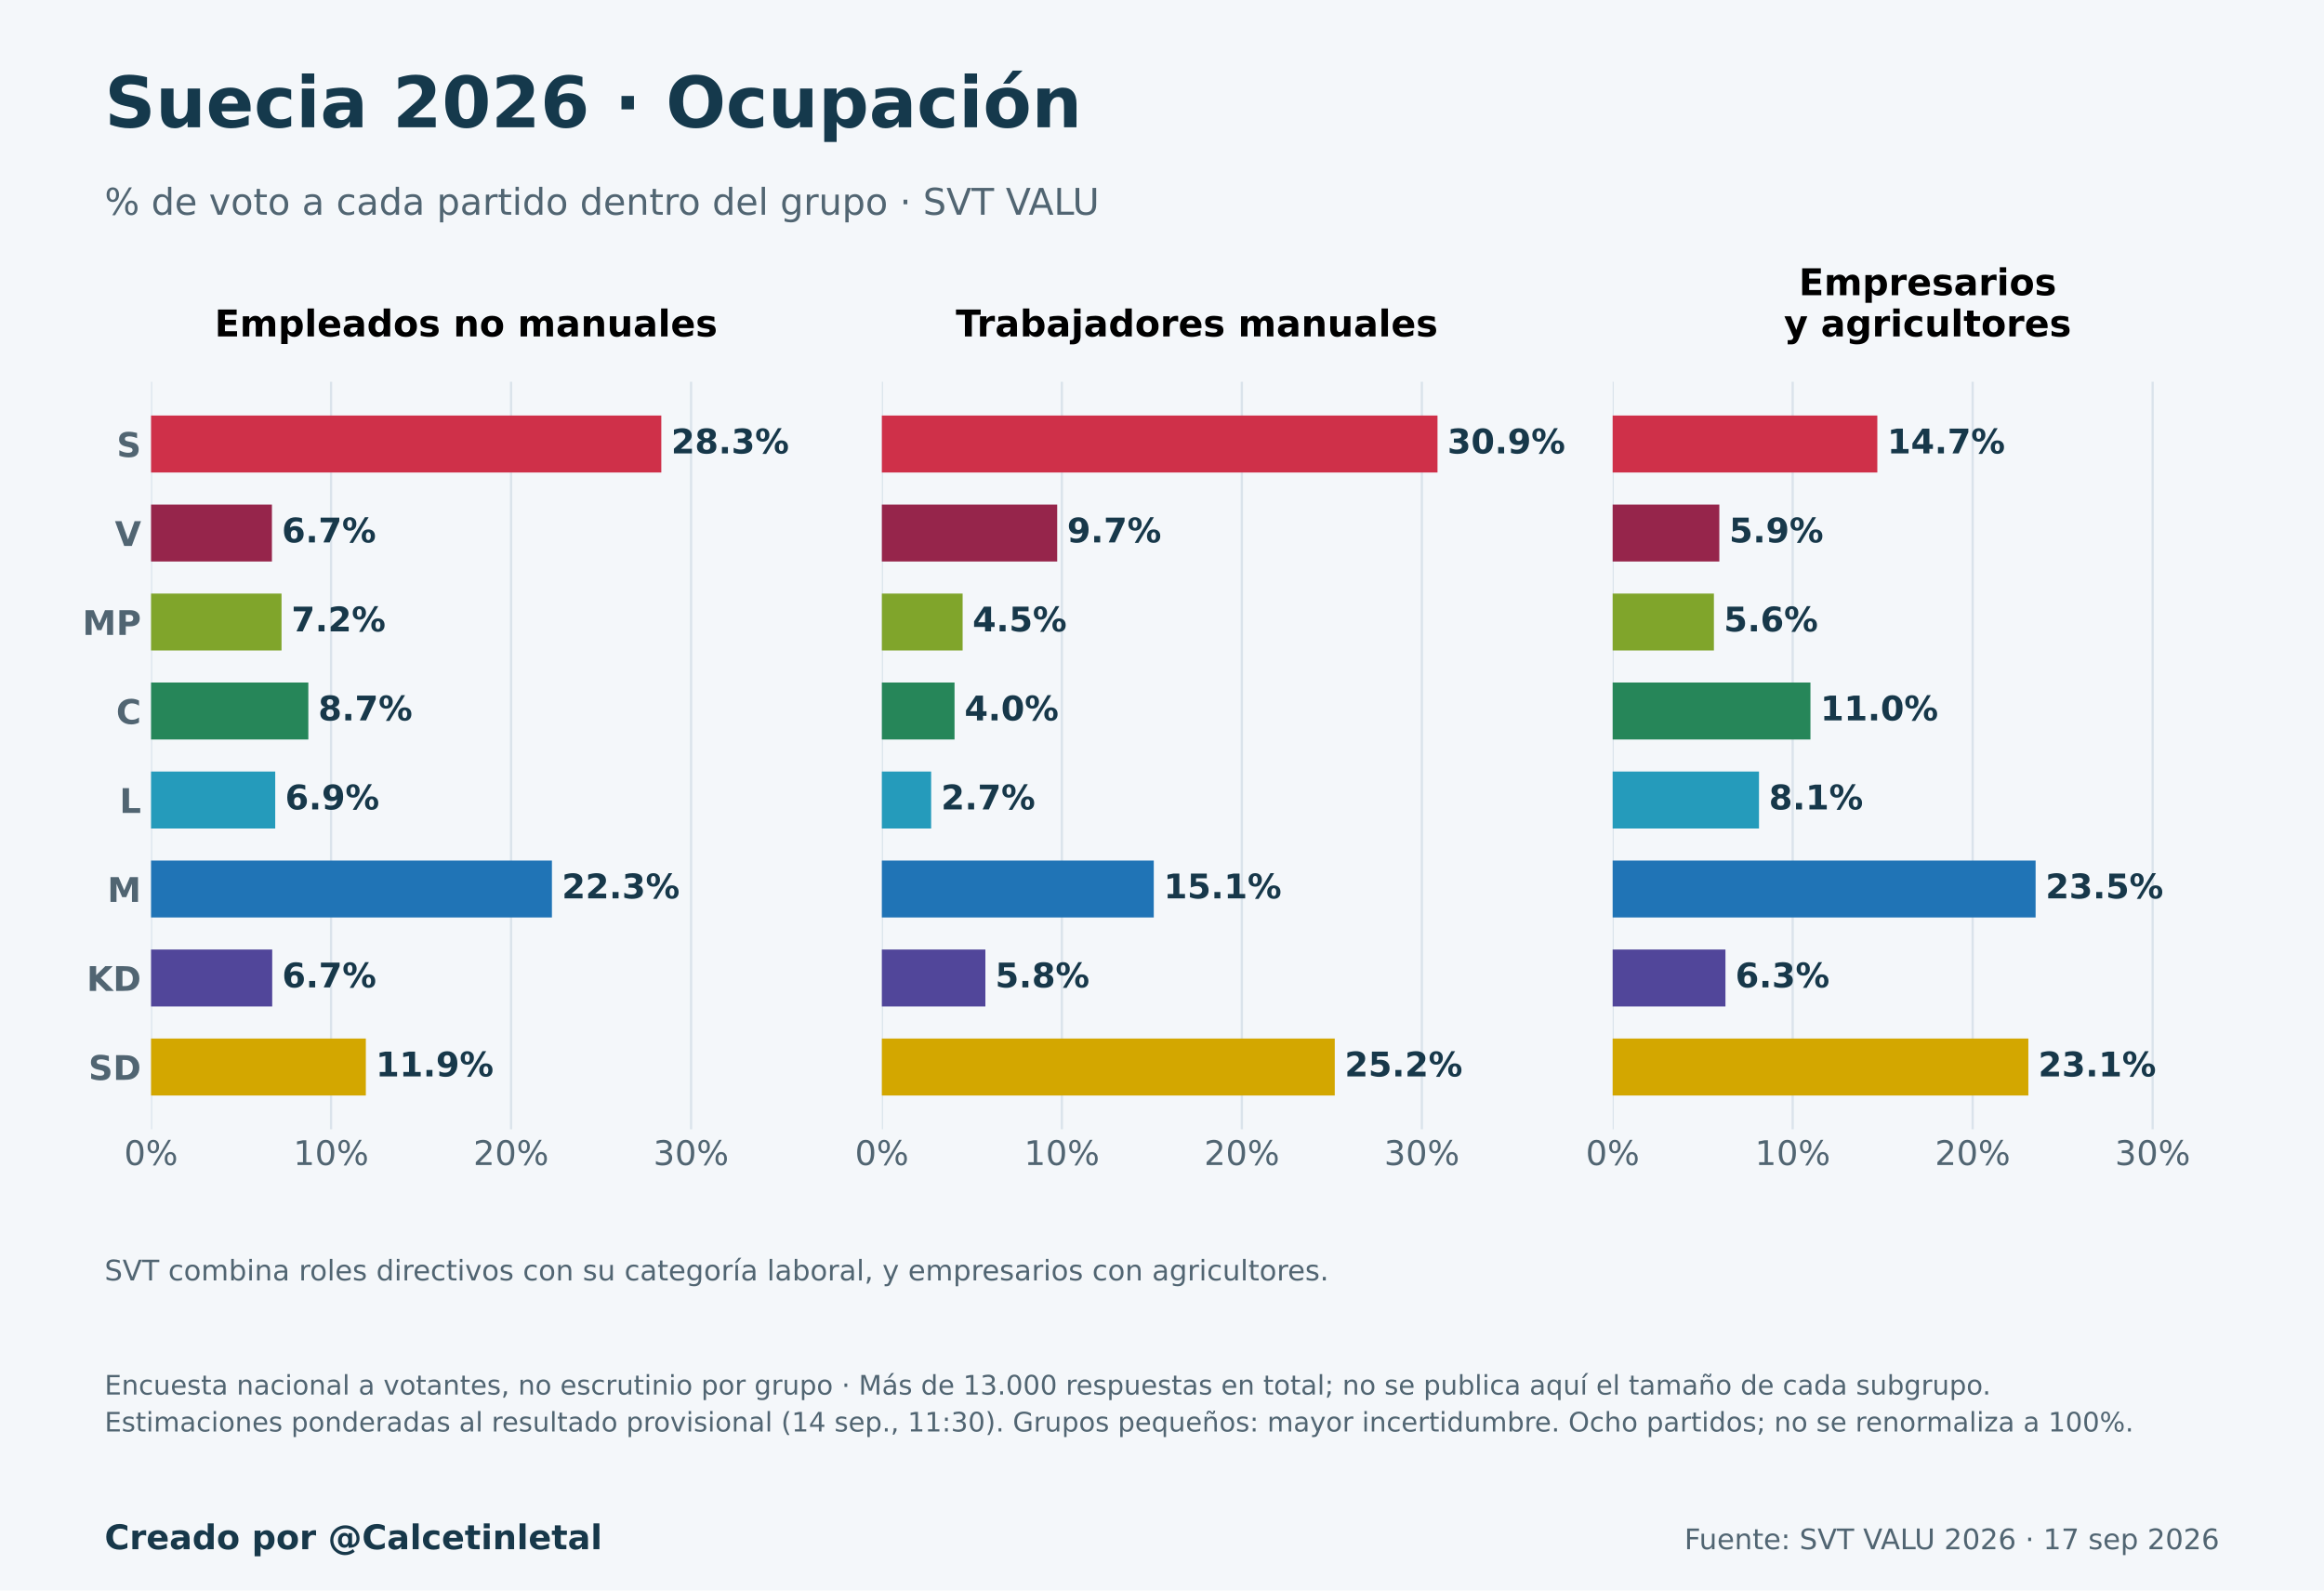
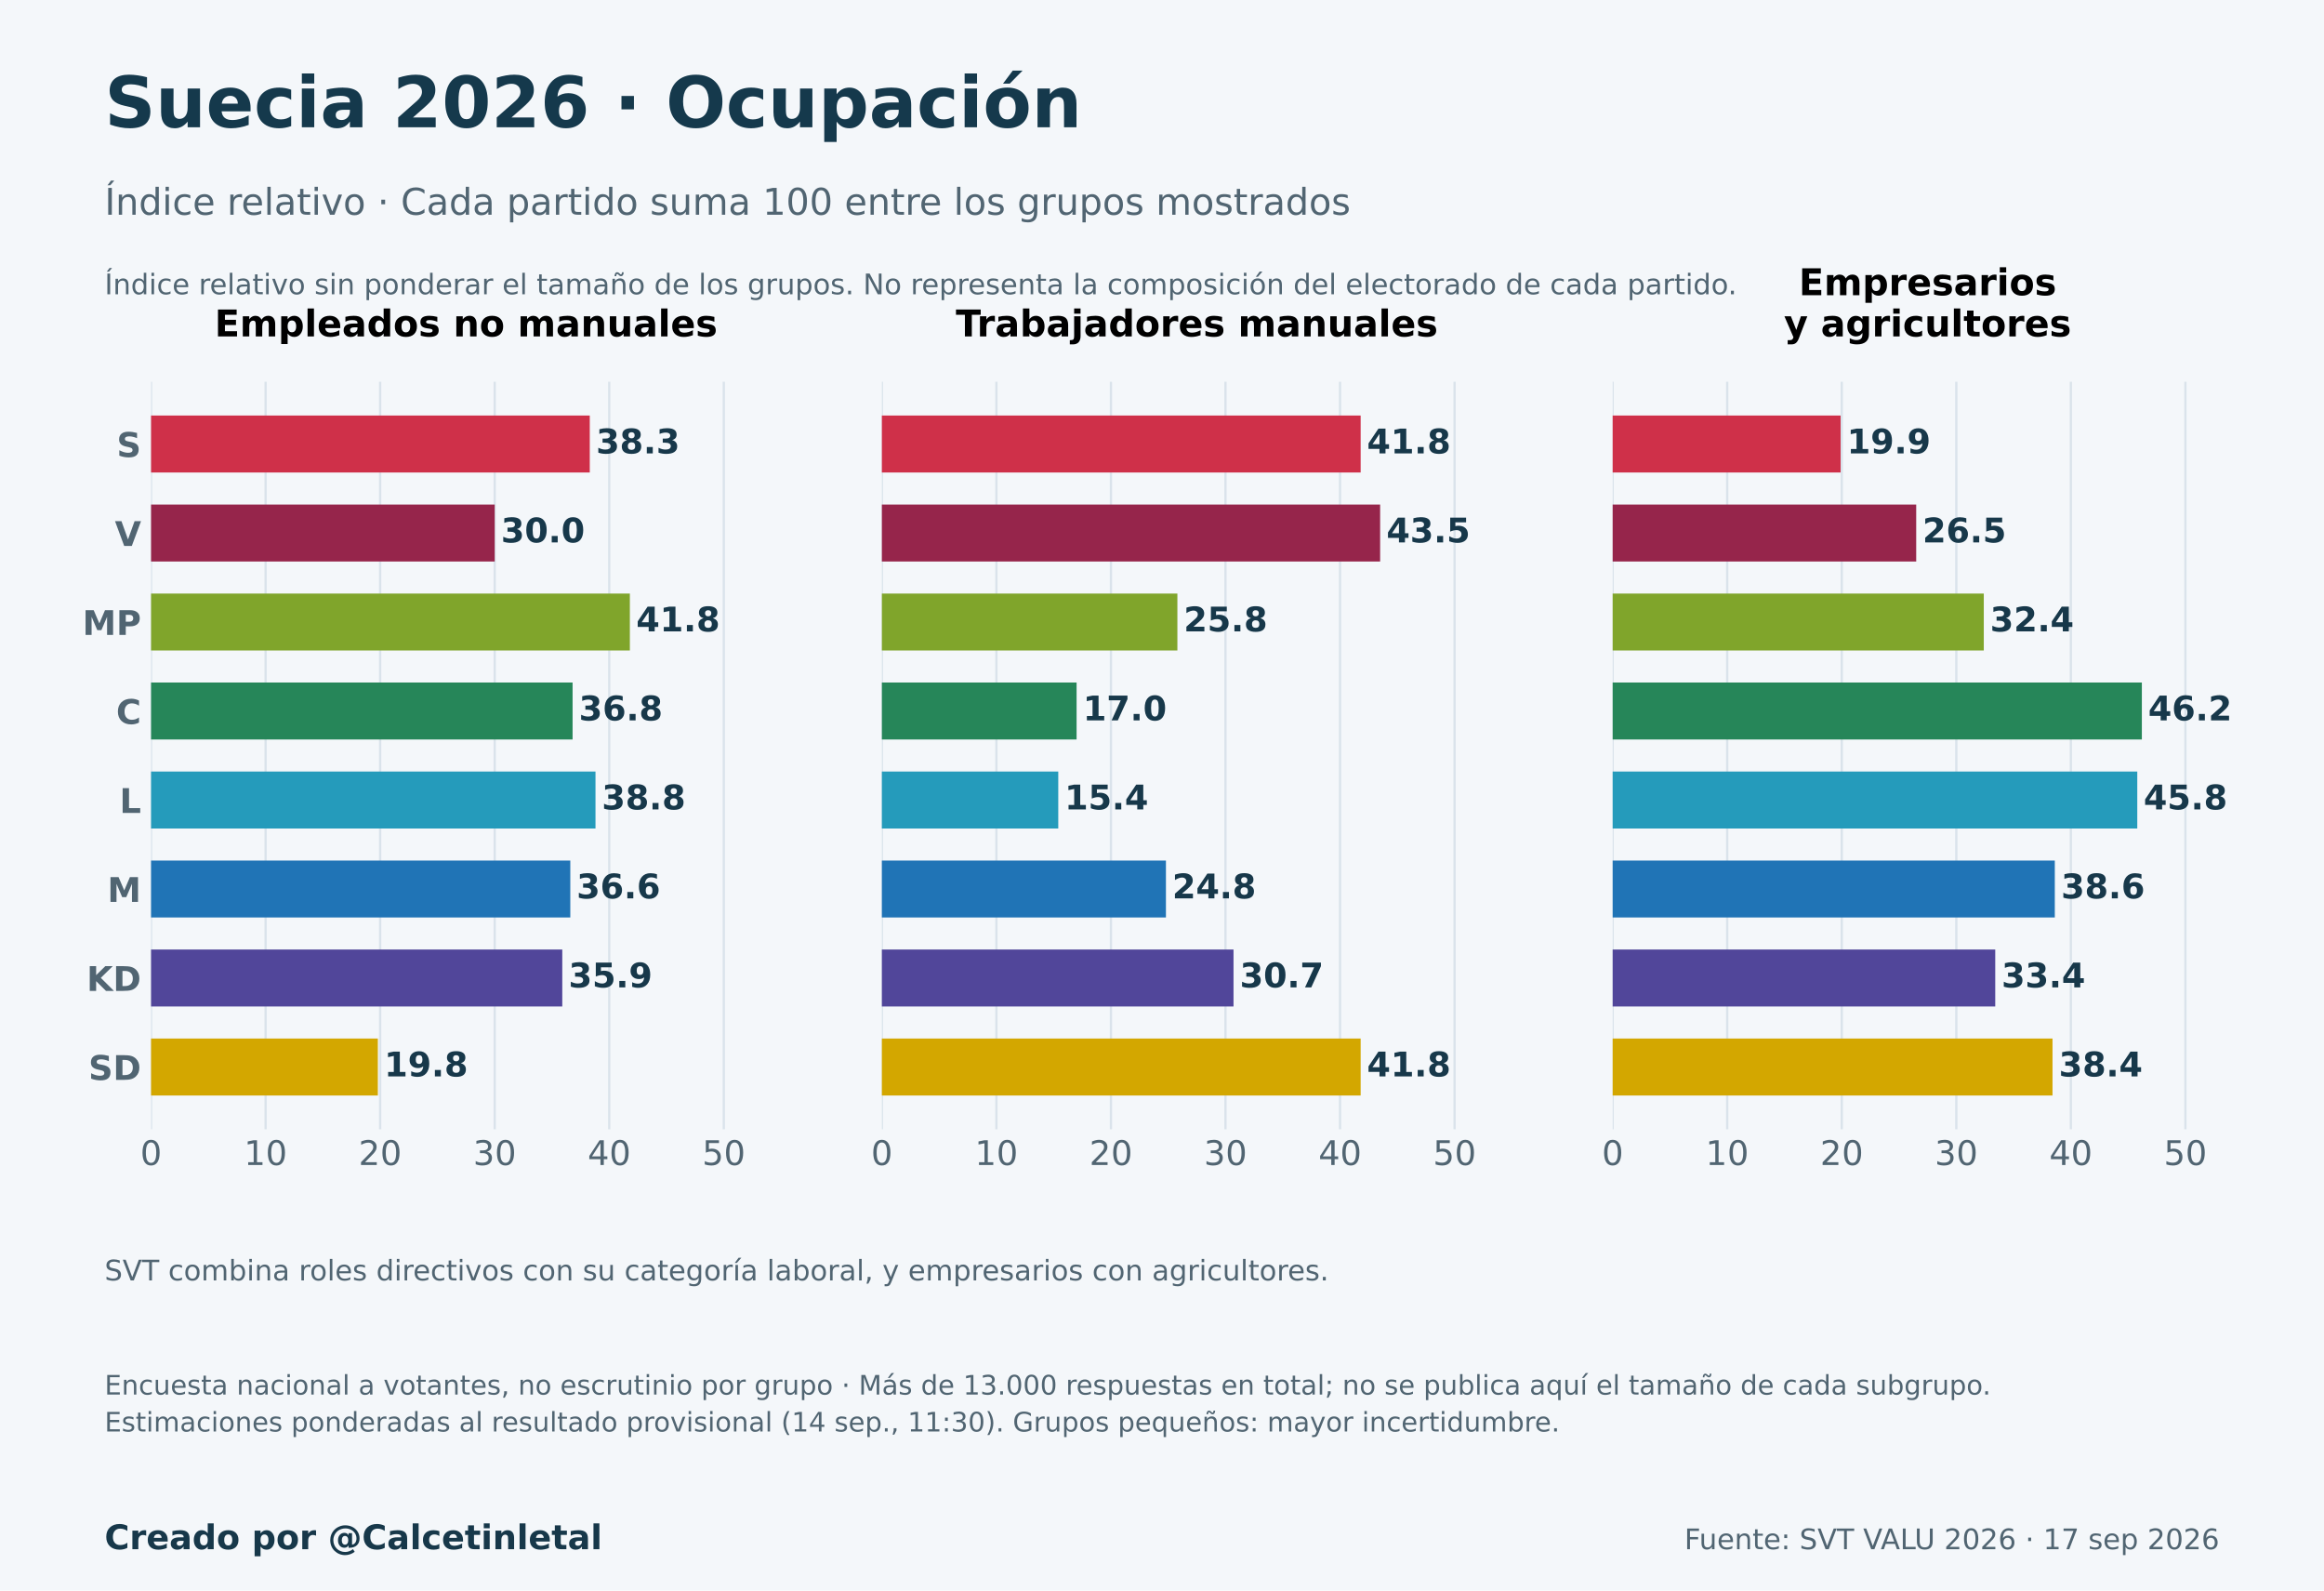
<svg xmlns="http://www.w3.org/2000/svg" xmlns:xlink="http://www.w3.org/1999/xlink" width="820.8pt" height="561.6pt" viewBox="0 0 820.8 561.6" version="1.1">
  <defs>
    <style type="text/css">*{stroke-linejoin: round; stroke-linecap: butt}</style>
  </defs>
  <g id="figure_1">
    <g id="patch_1">
-       <path d="M 0 561.6  L 820.8 561.6  L 820.8 0  L 0 0  z " style="fill: #f4f7fa" />
+       <path d="M 0 561.6 L 820.8 561.6 L 820.8 0 L 0 0 z " style="fill: #f4f7fa" />
    </g>
    <g id="axes_1">
      <g id="patch_2">
-         <path d="M 53.352 398.736  L 275.858 398.736  L 275.858 134.784  L 53.352 134.784  z " style="fill: #f4f7fa" />
+         <path d="M 53.352 398.736 L 275.858 398.736 L 275.858 134.784 L 53.352 134.784 z " style="fill: #f4f7fa" />
      </g>
      <g id="matplotlib.axis_1">
        <g id="xtick_1">
          <g id="line2d_1">
-             <path d="M 53.352 398.736  L 53.352 134.784  " clip-path="url(#p9a78933c18)" style="fill: none; stroke: #dae3eb; stroke-width: 0.8; stroke-linecap: square" />
+             <path d="M 53.352 398.736 L 53.352 134.784 " clip-path="url(#p59316cc44d)" style="fill: none; stroke: #dae3eb; stroke-width: 0.8; stroke-linecap: square" />
          </g>
          <g id="line2d_2" />
          <g id="text_1">
-             <text style="font-size: 12px; font-family: 'DejaVu Sans'; text-anchor: middle; fill: #516572" x="53.352" y="411.354" transform="rotate(-0 53.352 411.3541)">0%</text>
+             <text style="font-size: 12px; font-family: 'DejaVu Sans'; text-anchor: middle; fill: #516572" x="53.352" y="411.354" transform="rotate(-0 53.352 411.3541)">0</text>
          </g>
        </g>
        <g id="xtick_2">
          <g id="line2d_3">
-             <path d="M 116.925 398.736  L 116.925 134.784  " clip-path="url(#p9a78933c18)" style="fill: none; stroke: #dae3eb; stroke-width: 0.8; stroke-linecap: square" />
+             <path d="M 93.808 398.736 L 93.808 134.784 " clip-path="url(#p59316cc44d)" style="fill: none; stroke: #dae3eb; stroke-width: 0.8; stroke-linecap: square" />
          </g>
          <g id="line2d_4" />
          <g id="text_2">
-             <text style="font-size: 12px; font-family: 'DejaVu Sans'; text-anchor: middle; fill: #516572" x="116.925" y="411.354" transform="rotate(-0 116.9252 411.3541)">10%</text>
+             <text style="font-size: 12px; font-family: 'DejaVu Sans'; text-anchor: middle; fill: #516572" x="93.808" y="411.354" transform="rotate(-0 93.80764 411.3541)">10</text>
          </g>
        </g>
        <g id="xtick_3">
          <g id="line2d_5">
-             <path d="M 180.498 398.736  L 180.498 134.784  " clip-path="url(#p9a78933c18)" style="fill: none; stroke: #dae3eb; stroke-width: 0.8; stroke-linecap: square" />
+             <path d="M 134.263 398.736 L 134.263 134.784 " clip-path="url(#p59316cc44d)" style="fill: none; stroke: #dae3eb; stroke-width: 0.8; stroke-linecap: square" />
          </g>
          <g id="line2d_6" />
          <g id="text_3">
-             <text style="font-size: 12px; font-family: 'DejaVu Sans'; text-anchor: middle; fill: #516572" x="180.498" y="411.354" transform="rotate(-0 180.4983 411.3541)">20%</text>
+             <text style="font-size: 12px; font-family: 'DejaVu Sans'; text-anchor: middle; fill: #516572" x="134.263" y="411.354" transform="rotate(-0 134.2633 411.3541)">20</text>
          </g>
        </g>
        <g id="xtick_4">
          <g id="line2d_7">
-             <path d="M 244.071 398.736  L 244.071 134.784  " clip-path="url(#p9a78933c18)" style="fill: none; stroke: #dae3eb; stroke-width: 0.8; stroke-linecap: square" />
+             <path d="M 174.719 398.736 L 174.719 134.784 " clip-path="url(#p59316cc44d)" style="fill: none; stroke: #dae3eb; stroke-width: 0.8; stroke-linecap: square" />
          </g>
          <g id="line2d_8" />
          <g id="text_4">
-             <text style="font-size: 12px; font-family: 'DejaVu Sans'; text-anchor: middle; fill: #516572" x="244.071" y="411.354" transform="rotate(-0 244.0714 411.3541)">30%</text>
+             <text style="font-size: 12px; font-family: 'DejaVu Sans'; text-anchor: middle; fill: #516572" x="174.719" y="411.354" transform="rotate(-0 174.7189 411.3541)">30</text>
+           </g>
+         </g>
+         <g id="xtick_5">
+           <g id="line2d_9">
+             <path d="M 215.175 398.736 L 215.175 134.784 " clip-path="url(#p59316cc44d)" style="fill: none; stroke: #dae3eb; stroke-width: 0.8; stroke-linecap: square" />
+           </g>
+           <g id="line2d_10" />
+           <g id="text_5">
+             <text style="font-size: 12px; font-family: 'DejaVu Sans'; text-anchor: middle; fill: #516572" x="215.175" y="411.354" transform="rotate(-0 215.1746 411.3541)">40</text>
+           </g>
+         </g>
+         <g id="xtick_6">
+           <g id="line2d_11">
+             <path d="M 255.63 398.736 L 255.63 134.784 " clip-path="url(#p59316cc44d)" style="fill: none; stroke: #dae3eb; stroke-width: 0.8; stroke-linecap: square" />
+           </g>
+           <g id="line2d_12" />
+           <g id="text_6">
+             <text style="font-size: 12px; font-family: 'DejaVu Sans'; text-anchor: middle; fill: #516572" x="255.63" y="411.354" transform="rotate(-0 255.6302 411.3541)">50</text>
          </g>
        </g>
      </g>
      <g id="matplotlib.axis_2">
        <g id="ytick_1">
-           <g id="line2d_9" />
-           <g id="text_5">
+           <g id="line2d_13" />
+           <g id="text_7">
            <text style="font-weight: 700; font-size: 12px; font-family: 'DejaVu Sans'; text-anchor: end; fill: #516572" x="49.852" y="161.339" transform="rotate(-0 49.852 161.3391)">S</text>
          </g>
        </g>
        <g id="ytick_2">
-           <g id="line2d_10" />
-           <g id="text_6">
+           <g id="line2d_14" />
+           <g id="text_8">
            <text style="font-weight: 700; font-size: 12px; font-family: 'DejaVu Sans'; text-anchor: end; fill: #516572" x="49.852" y="192.762" transform="rotate(-0 49.852 192.7619)">V</text>
          </g>
        </g>
        <g id="ytick_3">
-           <g id="line2d_11" />
-           <g id="text_7">
+           <g id="line2d_15" />
+           <g id="text_9">
            <text style="font-weight: 700; font-size: 12px; font-family: 'DejaVu Sans'; text-anchor: end; fill: #516572" x="49.852" y="224.185" transform="rotate(-0 49.852 224.1848)">MP</text>
          </g>
        </g>
        <g id="ytick_4">
-           <g id="line2d_12" />
-           <g id="text_8">
+           <g id="line2d_16" />
+           <g id="text_10">
            <text style="font-weight: 700; font-size: 12px; font-family: 'DejaVu Sans'; text-anchor: end; fill: #516572" x="49.852" y="255.608" transform="rotate(-0 49.852 255.6076)">C</text>
          </g>
        </g>
        <g id="ytick_5">
-           <g id="line2d_13" />
-           <g id="text_9">
+           <g id="line2d_17" />
+           <g id="text_11">
            <text style="font-weight: 700; font-size: 12px; font-family: 'DejaVu Sans'; text-anchor: end; fill: #516572" x="49.852" y="287.03" transform="rotate(-0 49.852 287.0305)">L</text>
          </g>
        </g>
        <g id="ytick_6">
-           <g id="line2d_14" />
-           <g id="text_10">
+           <g id="line2d_18" />
+           <g id="text_12">
            <text style="font-weight: 700; font-size: 12px; font-family: 'DejaVu Sans'; text-anchor: end; fill: #516572" x="49.852" y="318.453" transform="rotate(-0 49.852 318.4533)">M</text>
          </g>
        </g>
        <g id="ytick_7">
-           <g id="line2d_15" />
-           <g id="text_11">
+           <g id="line2d_19" />
+           <g id="text_13">
            <text style="font-weight: 700; font-size: 12px; font-family: 'DejaVu Sans'; text-anchor: end; fill: #516572" x="49.852" y="349.876" transform="rotate(-0 49.852 349.8762)">KD</text>
          </g>
        </g>
        <g id="ytick_8">
-           <g id="line2d_16" />
-           <g id="text_12">
+           <g id="line2d_20" />
+           <g id="text_14">
            <text style="font-weight: 700; font-size: 12px; font-family: 'DejaVu Sans'; text-anchor: end; fill: #516572" x="49.852" y="381.299" transform="rotate(-0 49.852 381.2991)">SD</text>
          </g>
        </g>
      </g>
      <g id="patch_3">
-         <path d="M 53.352 146.725  L 233.564 146.725  L 233.564 166.835  L 53.352 166.835  z " clip-path="url(#p9a78933c18)" style="fill: #cf3049" />
+         <path d="M 53.352 146.725 L 208.297 146.725 L 208.297 166.835 L 53.352 166.835 z " clip-path="url(#p59316cc44d)" style="fill: #cf3049" />
      </g>
      <g id="patch_4">
-         <path d="M 53.352 178.148  L 96.044 178.148  L 96.044 198.258  L 53.352 198.258  z " clip-path="url(#p9a78933c18)" style="fill: #96254b" />
+         <path d="M 53.352 178.148 L 174.719 178.148 L 174.719 198.258 L 53.352 198.258 z " clip-path="url(#p59316cc44d)" style="fill: #96254b" />
      </g>
      <g id="patch_5">
-         <path d="M 53.352 209.57  L 99.434 209.57  L 99.434 229.681  L 53.352 229.681  z " clip-path="url(#p9a78933c18)" style="fill: #80a52b" />
+         <path d="M 53.352 209.57 L 222.457 209.57 L 222.457 229.681 L 53.352 229.681 z " clip-path="url(#p59316cc44d)" style="fill: #80a52b" />
      </g>
      <g id="patch_6">
-         <path d="M 53.352 240.993  L 108.898 240.993  L 108.898 261.104  L 53.352 261.104  z " clip-path="url(#p9a78933c18)" style="fill: #268659" />
+         <path d="M 53.352 240.993 L 202.229 240.993 L 202.229 261.104 L 53.352 261.104 z " clip-path="url(#p59316cc44d)" style="fill: #268659" />
      </g>
      <g id="patch_7">
-         <path d="M 53.352 272.416  L 97.202 272.416  L 97.202 292.527  L 53.352 292.527  z " clip-path="url(#p9a78933c18)" style="fill: #259bbb" />
+         <path d="M 53.352 272.416 L 210.32 272.416 L 210.32 292.527 L 53.352 292.527 z " clip-path="url(#p59316cc44d)" style="fill: #259bbb" />
      </g>
      <g id="patch_8">
-         <path d="M 53.352 303.839  L 194.933 303.839  L 194.933 323.95  L 53.352 323.95  z " clip-path="url(#p9a78933c18)" style="fill: #2074b6" />
+         <path d="M 53.352 303.839 L 201.42 303.839 L 201.42 323.95 L 53.352 323.95 z " clip-path="url(#p59316cc44d)" style="fill: #2074b6" />
      </g>
      <g id="patch_9">
-         <path d="M 53.352 335.262  L 96.141 335.262  L 96.141 355.372  L 53.352 355.372  z " clip-path="url(#p9a78933c18)" style="fill: #51469a" />
+         <path d="M 53.352 335.262 L 198.588 335.262 L 198.588 355.372 L 53.352 355.372 z " clip-path="url(#p59316cc44d)" style="fill: #51469a" />
      </g>
      <g id="patch_10">
-         <path d="M 53.352 366.685  L 129.208 366.685  L 129.208 386.795  L 53.352 386.795  z " clip-path="url(#p9a78933c18)" style="fill: #d3a700" />
-       </g>
-       <g id="text_13">
-         <text style="font-weight: 700; font-size: 12px; font-family: 'DejaVu Sans'; text-anchor: start; fill: #17384a" x="237.06" y="160.091" transform="rotate(-0 237.0601 160.0913)">28.3%</text>
-       </g>
-       <g id="text_14">
-         <text style="font-weight: 700; font-size: 12px; font-family: 'DejaVu Sans'; text-anchor: start; fill: #17384a" x="99.54" y="191.514" transform="rotate(-0 99.54049 191.5141)">6.7%</text>
+         <path d="M 53.352 366.685 L 133.454 366.685 L 133.454 386.795 L 53.352 386.795 z " clip-path="url(#p59316cc44d)" style="fill: #d3a700" />
      </g>
      <g id="text_15">
-         <text style="font-weight: 700; font-size: 12px; font-family: 'DejaVu Sans'; text-anchor: start; fill: #17384a" x="102.93" y="222.937" transform="rotate(-0 102.9303 222.937)">7.2%</text>
+         <text style="font-weight: 700; font-size: 12px; font-family: 'DejaVu Sans'; text-anchor: start; fill: #17384a" x="210.522" y="160.091" transform="rotate(-0 210.5222 160.0913)">38.3</text>
      </g>
      <g id="text_16">
-         <text style="font-weight: 700; font-size: 12px; font-family: 'DejaVu Sans'; text-anchor: start; fill: #17384a" x="112.394" y="254.36" transform="rotate(-0 112.3943 254.3598)">8.7%</text>
+         <text style="font-weight: 700; font-size: 12px; font-family: 'DejaVu Sans'; text-anchor: start; fill: #17384a" x="176.944" y="191.514" transform="rotate(-0 176.944 191.5141)">30.0</text>
      </g>
      <g id="text_17">
-         <text style="font-weight: 700; font-size: 12px; font-family: 'DejaVu Sans'; text-anchor: start; fill: #17384a" x="100.699" y="285.783" transform="rotate(-0 100.6987 285.7827)">6.9%</text>
+         <text style="font-weight: 700; font-size: 12px; font-family: 'DejaVu Sans'; text-anchor: start; fill: #17384a" x="224.682" y="222.937" transform="rotate(-0 224.6816 222.937)">41.8</text>
      </g>
      <g id="text_18">
-         <text style="font-weight: 700; font-size: 12px; font-family: 'DejaVu Sans'; text-anchor: start; fill: #17384a" x="198.43" y="317.206" transform="rotate(-0 198.4296 317.2055)">22.3%</text>
+         <text style="font-weight: 700; font-size: 12px; font-family: 'DejaVu Sans'; text-anchor: start; fill: #17384a" x="204.454" y="254.36" transform="rotate(-0 204.4538 254.3598)">36.8</text>
      </g>
      <g id="text_19">
-         <text style="font-weight: 700; font-size: 12px; font-family: 'DejaVu Sans'; text-anchor: start; fill: #17384a" x="99.638" y="348.628" transform="rotate(-0 99.63795 348.6284)">6.7%</text>
+         <text style="font-weight: 700; font-size: 12px; font-family: 'DejaVu Sans'; text-anchor: start; fill: #17384a" x="212.545" y="285.783" transform="rotate(-0 212.5449 285.7827)">38.8</text>
      </g>
      <g id="text_20">
-         <text style="font-weight: 700; font-size: 12px; font-family: 'DejaVu Sans'; text-anchor: start; fill: #17384a" x="132.704" y="380.051" transform="rotate(-0 132.7041 380.0512)">11.9%</text>
+         <text style="font-weight: 700; font-size: 12px; font-family: 'DejaVu Sans'; text-anchor: start; fill: #17384a" x="203.645" y="317.206" transform="rotate(-0 203.6447 317.2055)">36.6</text>
      </g>
      <g id="text_21">
+         <text style="font-weight: 700; font-size: 12px; font-family: 'DejaVu Sans'; text-anchor: start; fill: #17384a" x="200.813" y="348.628" transform="rotate(-0 200.8128 348.6284)">35.9</text>
+       </g>
+       <g id="text_22">
+         <text style="font-weight: 700; font-size: 12px; font-family: 'DejaVu Sans'; text-anchor: start; fill: #17384a" x="135.679" y="380.051" transform="rotate(-0 135.6792 380.0512)">19.8</text>
+       </g>
+       <g id="text_23">
        <text style="font-weight: 700; font-size: 13px; font-family: 'DejaVu Sans'; text-anchor: middle" x="164.605" y="118.784" transform="rotate(-0 164.605 118.784)">Empleados no manuales</text>
      </g>
    </g>
    <g id="axes_2">
      <g id="patch_11">
-         <path d="M 311.459 398.736  L 533.965 398.736  L 533.965 134.784  L 311.459 134.784  z " style="fill: #f4f7fa" />
+         <path d="M 311.459 398.736 L 533.965 398.736 L 533.965 134.784 L 311.459 134.784 z " style="fill: #f4f7fa" />
      </g>
      <g id="matplotlib.axis_3">
-         <g id="xtick_5">
-           <g id="line2d_17">
-             <path d="M 311.459 398.736  L 311.459 134.784  " clip-path="url(#p8d790b2a00)" style="fill: none; stroke: #dae3eb; stroke-width: 0.8; stroke-linecap: square" />
-           </g>
-           <g id="line2d_18" />
-           <g id="text_22">
-             <text style="font-size: 12px; font-family: 'DejaVu Sans'; text-anchor: middle; fill: #516572" x="311.459" y="411.354" transform="rotate(-0 311.459 411.3541)">0%</text>
-           </g>
-         </g>
-         <g id="xtick_6">
-           <g id="line2d_19">
-             <path d="M 375.032 398.736  L 375.032 134.784  " clip-path="url(#p8d790b2a00)" style="fill: none; stroke: #dae3eb; stroke-width: 0.8; stroke-linecap: square" />
-           </g>
-           <g id="line2d_20" />
-           <g id="text_23">
-             <text style="font-size: 12px; font-family: 'DejaVu Sans'; text-anchor: middle; fill: #516572" x="375.032" y="411.354" transform="rotate(-0 375.0321 411.3541)">10%</text>
-           </g>
-         </g>
        <g id="xtick_7">
          <g id="line2d_21">
-             <path d="M 438.605 398.736  L 438.605 134.784  " clip-path="url(#p8d790b2a00)" style="fill: none; stroke: #dae3eb; stroke-width: 0.8; stroke-linecap: square" />
+             <path d="M 311.459 398.736 L 311.459 134.784 " clip-path="url(#p496f2c3ad9)" style="fill: none; stroke: #dae3eb; stroke-width: 0.8; stroke-linecap: square" />
          </g>
          <g id="line2d_22" />
          <g id="text_24">
-             <text style="font-size: 12px; font-family: 'DejaVu Sans'; text-anchor: middle; fill: #516572" x="438.605" y="411.354" transform="rotate(-0 438.6053 411.3541)">20%</text>
+             <text style="font-size: 12px; font-family: 'DejaVu Sans'; text-anchor: middle; fill: #516572" x="311.459" y="411.354" transform="rotate(-0 311.459 411.3541)">0</text>
          </g>
        </g>
        <g id="xtick_8">
          <g id="line2d_23">
-             <path d="M 502.178 398.736  L 502.178 134.784  " clip-path="url(#p8d790b2a00)" style="fill: none; stroke: #dae3eb; stroke-width: 0.8; stroke-linecap: square" />
+             <path d="M 351.915 398.736 L 351.915 134.784 " clip-path="url(#p496f2c3ad9)" style="fill: none; stroke: #dae3eb; stroke-width: 0.8; stroke-linecap: square" />
          </g>
          <g id="line2d_24" />
          <g id="text_25">
-             <text style="font-size: 12px; font-family: 'DejaVu Sans'; text-anchor: middle; fill: #516572" x="502.178" y="411.354" transform="rotate(-0 502.1784 411.3541)">30%</text>
+             <text style="font-size: 12px; font-family: 'DejaVu Sans'; text-anchor: middle; fill: #516572" x="351.915" y="411.354" transform="rotate(-0 351.9146 411.3541)">10</text>
+           </g>
+         </g>
+         <g id="xtick_9">
+           <g id="line2d_25">
+             <path d="M 392.37 398.736 L 392.37 134.784 " clip-path="url(#p496f2c3ad9)" style="fill: none; stroke: #dae3eb; stroke-width: 0.8; stroke-linecap: square" />
+           </g>
+           <g id="line2d_26" />
+           <g id="text_26">
+             <text style="font-size: 12px; font-family: 'DejaVu Sans'; text-anchor: middle; fill: #516572" x="392.37" y="411.354" transform="rotate(-0 392.3703 411.3541)">20</text>
+           </g>
+         </g>
+         <g id="xtick_10">
+           <g id="line2d_27">
+             <path d="M 432.826 398.736 L 432.826 134.784 " clip-path="url(#p496f2c3ad9)" style="fill: none; stroke: #dae3eb; stroke-width: 0.8; stroke-linecap: square" />
+           </g>
+           <g id="line2d_28" />
+           <g id="text_27">
+             <text style="font-size: 12px; font-family: 'DejaVu Sans'; text-anchor: middle; fill: #516572" x="432.826" y="411.354" transform="rotate(-0 432.8259 411.3541)">30</text>
+           </g>
+         </g>
+         <g id="xtick_11">
+           <g id="line2d_29">
+             <path d="M 473.282 398.736 L 473.282 134.784 " clip-path="url(#p496f2c3ad9)" style="fill: none; stroke: #dae3eb; stroke-width: 0.8; stroke-linecap: square" />
+           </g>
+           <g id="line2d_30" />
+           <g id="text_28">
+             <text style="font-size: 12px; font-family: 'DejaVu Sans'; text-anchor: middle; fill: #516572" x="473.282" y="411.354" transform="rotate(-0 473.2816 411.3541)">40</text>
+           </g>
+         </g>
+         <g id="xtick_12">
+           <g id="line2d_31">
+             <path d="M 513.737 398.736 L 513.737 134.784 " clip-path="url(#p496f2c3ad9)" style="fill: none; stroke: #dae3eb; stroke-width: 0.8; stroke-linecap: square" />
+           </g>
+           <g id="line2d_32" />
+           <g id="text_29">
+             <text style="font-size: 12px; font-family: 'DejaVu Sans'; text-anchor: middle; fill: #516572" x="513.737" y="411.354" transform="rotate(-0 513.7372 411.3541)">50</text>
          </g>
        </g>
      </g>
      <g id="matplotlib.axis_4">
        <g id="ytick_9">
-           <g id="line2d_25" />
+           <g id="line2d_33" />
        </g>
        <g id="ytick_10">
-           <g id="line2d_26" />
+           <g id="line2d_34" />
        </g>
        <g id="ytick_11">
-           <g id="line2d_27" />
+           <g id="line2d_35" />
        </g>
        <g id="ytick_12">
-           <g id="line2d_28" />
+           <g id="line2d_36" />
        </g>
        <g id="ytick_13">
-           <g id="line2d_29" />
+           <g id="line2d_37" />
        </g>
        <g id="ytick_14">
-           <g id="line2d_30" />
+           <g id="line2d_38" />
        </g>
        <g id="ytick_15">
-           <g id="line2d_31" />
+           <g id="line2d_39" />
        </g>
        <g id="ytick_16">
-           <g id="line2d_32" />
+           <g id="line2d_40" />
        </g>
      </g>
      <g id="patch_12">
-         <path d="M 311.459 146.725  L 507.703 146.725  L 507.703 166.835  L 311.459 166.835  z " clip-path="url(#p8d790b2a00)" style="fill: #cf3049" />
+         <path d="M 311.459 146.725 L 480.564 146.725 L 480.564 166.835 L 311.459 166.835 z " clip-path="url(#p496f2c3ad9)" style="fill: #cf3049" />
      </g>
      <g id="patch_13">
-         <path d="M 311.459 178.148  L 373.384 178.148  L 373.384 198.258  L 311.459 198.258  z " clip-path="url(#p8d790b2a00)" style="fill: #96254b" />
+         <path d="M 311.459 178.148 L 487.441 178.148 L 487.441 198.258 L 311.459 198.258 z " clip-path="url(#p496f2c3ad9)" style="fill: #96254b" />
      </g>
      <g id="patch_14">
-         <path d="M 311.459 209.57  L 339.986 209.57  L 339.986 229.681  L 311.459 229.681  z " clip-path="url(#p8d790b2a00)" style="fill: #80a52b" />
+         <path d="M 311.459 209.57 L 415.835 209.57 L 415.835 229.681 L 311.459 229.681 z " clip-path="url(#p496f2c3ad9)" style="fill: #80a52b" />
      </g>
      <g id="patch_15">
-         <path d="M 311.459 240.993  L 337.128 240.993  L 337.128 261.104  L 311.459 261.104  z " clip-path="url(#p8d790b2a00)" style="fill: #268659" />
+         <path d="M 311.459 240.993 L 380.234 240.993 L 380.234 261.104 L 311.459 261.104 z " clip-path="url(#p496f2c3ad9)" style="fill: #268659" />
      </g>
      <g id="patch_16">
-         <path d="M 311.459 272.416  L 328.867 272.416  L 328.867 292.527  L 311.459 292.527  z " clip-path="url(#p8d790b2a00)" style="fill: #259bbb" />
+         <path d="M 311.459 272.416 L 373.761 272.416 L 373.761 292.527 L 311.459 292.527 z " clip-path="url(#p496f2c3ad9)" style="fill: #259bbb" />
      </g>
      <g id="patch_17">
-         <path d="M 311.459 303.839  L 407.494 303.839  L 407.494 323.95  L 311.459 323.95  z " clip-path="url(#p8d790b2a00)" style="fill: #2074b6" />
+         <path d="M 311.459 303.839 L 411.789 303.839 L 411.789 323.95 L 311.459 323.95 z " clip-path="url(#p496f2c3ad9)" style="fill: #2074b6" />
      </g>
      <g id="patch_18">
-         <path d="M 311.459 335.262  L 348.02 335.262  L 348.02 355.372  L 311.459 355.372  z " clip-path="url(#p8d790b2a00)" style="fill: #51469a" />
+         <path d="M 311.459 335.262 L 435.658 335.262 L 435.658 355.372 L 311.459 355.372 z " clip-path="url(#p496f2c3ad9)" style="fill: #51469a" />
      </g>
      <g id="patch_19">
-         <path d="M 311.459 366.685  L 471.419 366.685  L 471.419 386.795  L 311.459 386.795  z " clip-path="url(#p8d790b2a00)" style="fill: #d3a700" />
-       </g>
-       <g id="text_26">
-         <text style="font-weight: 700; font-size: 12px; font-family: 'DejaVu Sans'; text-anchor: start; fill: #17384a" x="511.2" y="160.091" transform="rotate(-0 511.1999 160.0913)">30.9%</text>
-       </g>
-       <g id="text_27">
-         <text style="font-weight: 700; font-size: 12px; font-family: 'DejaVu Sans'; text-anchor: start; fill: #17384a" x="376.881" y="191.514" transform="rotate(-0 376.8808 191.5141)">9.7%</text>
-       </g>
-       <g id="text_28">
-         <text style="font-weight: 700; font-size: 12px; font-family: 'DejaVu Sans'; text-anchor: start; fill: #17384a" x="343.482" y="222.937" transform="rotate(-0 343.4821 222.937)">4.5%</text>
-       </g>
-       <g id="text_29">
-         <text style="font-weight: 700; font-size: 12px; font-family: 'DejaVu Sans'; text-anchor: start; fill: #17384a" x="340.625" y="254.36" transform="rotate(-0 340.625 254.3598)">4.0%</text>
+         <path d="M 311.459 366.685 L 480.564 366.685 L 480.564 386.795 L 311.459 386.795 z " clip-path="url(#p496f2c3ad9)" style="fill: #d3a700" />
      </g>
      <g id="text_30">
-         <text style="font-weight: 700; font-size: 12px; font-family: 'DejaVu Sans'; text-anchor: start; fill: #17384a" x="332.363" y="285.783" transform="rotate(-0 332.3633 285.7827)">2.7%</text>
+         <text style="font-weight: 700; font-size: 12px; font-family: 'DejaVu Sans'; text-anchor: start; fill: #17384a" x="482.789" y="160.091" transform="rotate(-0 482.7886 160.0913)">41.8</text>
      </g>
      <g id="text_31">
-         <text style="font-weight: 700; font-size: 12px; font-family: 'DejaVu Sans'; text-anchor: start; fill: #17384a" x="410.991" y="317.206" transform="rotate(-0 410.9909 317.2055)">15.1%</text>
+         <text style="font-weight: 700; font-size: 12px; font-family: 'DejaVu Sans'; text-anchor: start; fill: #17384a" x="489.666" y="191.514" transform="rotate(-0 489.6661 191.5141)">43.5</text>
      </g>
      <g id="text_32">
-         <text style="font-weight: 700; font-size: 12px; font-family: 'DejaVu Sans'; text-anchor: start; fill: #17384a" x="351.517" y="348.628" transform="rotate(-0 351.5166 348.6284)">5.8%</text>
+         <text style="font-weight: 700; font-size: 12px; font-family: 'DejaVu Sans'; text-anchor: start; fill: #17384a" x="418.06" y="222.937" transform="rotate(-0 418.0596 222.937)">25.8</text>
      </g>
      <g id="text_33">
-         <text style="font-weight: 700; font-size: 12px; font-family: 'DejaVu Sans'; text-anchor: start; fill: #17384a" x="474.915" y="380.051" transform="rotate(-0 474.9152 380.0512)">25.2%</text>
+         <text style="font-weight: 700; font-size: 12px; font-family: 'DejaVu Sans'; text-anchor: start; fill: #17384a" x="382.459" y="254.36" transform="rotate(-0 382.4586 254.3598)">17.0</text>
      </g>
      <g id="text_34">
+         <text style="font-weight: 700; font-size: 12px; font-family: 'DejaVu Sans'; text-anchor: start; fill: #17384a" x="375.986" y="285.783" transform="rotate(-0 375.9857 285.7827)">15.4</text>
+       </g>
+       <g id="text_35">
+         <text style="font-weight: 700; font-size: 12px; font-family: 'DejaVu Sans'; text-anchor: start; fill: #17384a" x="414.014" y="317.206" transform="rotate(-0 414.014 317.2055)">24.8</text>
+       </g>
+       <g id="text_36">
+         <text style="font-weight: 700; font-size: 12px; font-family: 'DejaVu Sans'; text-anchor: start; fill: #17384a" x="437.883" y="348.628" transform="rotate(-0 437.8829 348.6284)">30.7</text>
+       </g>
+       <g id="text_37">
+         <text style="font-weight: 700; font-size: 12px; font-family: 'DejaVu Sans'; text-anchor: start; fill: #17384a" x="482.789" y="380.051" transform="rotate(-0 482.7886 380.0512)">41.8</text>
+       </g>
+       <g id="text_38">
        <text style="font-weight: 700; font-size: 13px; font-family: 'DejaVu Sans'; text-anchor: middle" x="422.712" y="118.784" transform="rotate(-0 422.712 118.784)">Trabajadores manuales</text>
      </g>
    </g>
    <g id="axes_3">
      <g id="patch_20">
-         <path d="M 569.566 398.736  L 792.072 398.736  L 792.072 134.784  L 569.566 134.784  z " style="fill: #f4f7fa" />
+         <path d="M 569.566 398.736 L 792.072 398.736 L 792.072 134.784 L 569.566 134.784 z " style="fill: #f4f7fa" />
      </g>
      <g id="matplotlib.axis_5">
-         <g id="xtick_9">
-           <g id="line2d_33">
-             <path d="M 569.566 398.736  L 569.566 134.784  " clip-path="url(#p4ddc3874e0)" style="fill: none; stroke: #dae3eb; stroke-width: 0.8; stroke-linecap: square" />
-           </g>
-           <g id="line2d_34" />
-           <g id="text_35">
-             <text style="font-size: 12px; font-family: 'DejaVu Sans'; text-anchor: middle; fill: #516572" x="569.566" y="411.354" transform="rotate(-0 569.566 411.3541)">0%</text>
-           </g>
-         </g>
-         <g id="xtick_10">
-           <g id="line2d_35">
-             <path d="M 633.139 398.736  L 633.139 134.784  " clip-path="url(#p4ddc3874e0)" style="fill: none; stroke: #dae3eb; stroke-width: 0.8; stroke-linecap: square" />
-           </g>
-           <g id="line2d_36" />
-           <g id="text_36">
-             <text style="font-size: 12px; font-family: 'DejaVu Sans'; text-anchor: middle; fill: #516572" x="633.139" y="411.354" transform="rotate(-0 633.1391 411.3541)">10%</text>
-           </g>
-         </g>
-         <g id="xtick_11">
-           <g id="line2d_37">
-             <path d="M 696.712 398.736  L 696.712 134.784  " clip-path="url(#p4ddc3874e0)" style="fill: none; stroke: #dae3eb; stroke-width: 0.8; stroke-linecap: square" />
-           </g>
-           <g id="line2d_38" />
-           <g id="text_37">
-             <text style="font-size: 12px; font-family: 'DejaVu Sans'; text-anchor: middle; fill: #516572" x="696.712" y="411.354" transform="rotate(-0 696.7123 411.3541)">20%</text>
-           </g>
-         </g>
-         <g id="xtick_12">
-           <g id="line2d_39">
-             <path d="M 760.285 398.736  L 760.285 134.784  " clip-path="url(#p4ddc3874e0)" style="fill: none; stroke: #dae3eb; stroke-width: 0.8; stroke-linecap: square" />
-           </g>
-           <g id="line2d_40" />
-           <g id="text_38">
-             <text style="font-size: 12px; font-family: 'DejaVu Sans'; text-anchor: middle; fill: #516572" x="760.285" y="411.354" transform="rotate(-0 760.2854 411.3541)">30%</text>
+         <g id="xtick_13">
+           <g id="line2d_41">
+             <path d="M 569.566 398.736 L 569.566 134.784 " clip-path="url(#p7f5a883ee9)" style="fill: none; stroke: #dae3eb; stroke-width: 0.8; stroke-linecap: square" />
+           </g>
+           <g id="line2d_42" />
+           <g id="text_39">
+             <text style="font-size: 12px; font-family: 'DejaVu Sans'; text-anchor: middle; fill: #516572" x="569.566" y="411.354" transform="rotate(-0 569.566 411.3541)">0</text>
+           </g>
+         </g>
+         <g id="xtick_14">
+           <g id="line2d_43">
+             <path d="M 610.022 398.736 L 610.022 134.784 " clip-path="url(#p7f5a883ee9)" style="fill: none; stroke: #dae3eb; stroke-width: 0.8; stroke-linecap: square" />
+           </g>
+           <g id="line2d_44" />
+           <g id="text_40">
+             <text style="font-size: 12px; font-family: 'DejaVu Sans'; text-anchor: middle; fill: #516572" x="610.022" y="411.354" transform="rotate(-0 610.0216 411.3541)">10</text>
+           </g>
+         </g>
+         <g id="xtick_15">
+           <g id="line2d_45">
+             <path d="M 650.477 398.736 L 650.477 134.784 " clip-path="url(#p7f5a883ee9)" style="fill: none; stroke: #dae3eb; stroke-width: 0.8; stroke-linecap: square" />
+           </g>
+           <g id="line2d_46" />
+           <g id="text_41">
+             <text style="font-size: 12px; font-family: 'DejaVu Sans'; text-anchor: middle; fill: #516572" x="650.477" y="411.354" transform="rotate(-0 650.4773 411.3541)">20</text>
+           </g>
+         </g>
+         <g id="xtick_16">
+           <g id="line2d_47">
+             <path d="M 690.933 398.736 L 690.933 134.784 " clip-path="url(#p7f5a883ee9)" style="fill: none; stroke: #dae3eb; stroke-width: 0.8; stroke-linecap: square" />
+           </g>
+           <g id="line2d_48" />
+           <g id="text_42">
+             <text style="font-size: 12px; font-family: 'DejaVu Sans'; text-anchor: middle; fill: #516572" x="690.933" y="411.354" transform="rotate(-0 690.9329 411.3541)">30</text>
+           </g>
+         </g>
+         <g id="xtick_17">
+           <g id="line2d_49">
+             <path d="M 731.389 398.736 L 731.389 134.784 " clip-path="url(#p7f5a883ee9)" style="fill: none; stroke: #dae3eb; stroke-width: 0.8; stroke-linecap: square" />
+           </g>
+           <g id="line2d_50" />
+           <g id="text_43">
+             <text style="font-size: 12px; font-family: 'DejaVu Sans'; text-anchor: middle; fill: #516572" x="731.389" y="411.354" transform="rotate(-0 731.3885 411.3541)">40</text>
+           </g>
+         </g>
+         <g id="xtick_18">
+           <g id="line2d_51">
+             <path d="M 771.844 398.736 L 771.844 134.784 " clip-path="url(#p7f5a883ee9)" style="fill: none; stroke: #dae3eb; stroke-width: 0.8; stroke-linecap: square" />
+           </g>
+           <g id="line2d_52" />
+           <g id="text_44">
+             <text style="font-size: 12px; font-family: 'DejaVu Sans'; text-anchor: middle; fill: #516572" x="771.844" y="411.354" transform="rotate(-0 771.8442 411.3541)">50</text>
          </g>
        </g>
      </g>
      <g id="matplotlib.axis_6">
        <g id="ytick_17">
-           <g id="line2d_41" />
+           <g id="line2d_53" />
        </g>
        <g id="ytick_18">
-           <g id="line2d_42" />
+           <g id="line2d_54" />
        </g>
        <g id="ytick_19">
-           <g id="line2d_43" />
+           <g id="line2d_55" />
        </g>
        <g id="ytick_20">
-           <g id="line2d_44" />
+           <g id="line2d_56" />
        </g>
        <g id="ytick_21">
-           <g id="line2d_45" />
+           <g id="line2d_57" />
        </g>
        <g id="ytick_22">
-           <g id="line2d_46" />
+           <g id="line2d_58" />
        </g>
        <g id="ytick_23">
-           <g id="line2d_47" />
+           <g id="line2d_59" />
        </g>
        <g id="ytick_24">
-           <g id="line2d_48" />
+           <g id="line2d_60" />
        </g>
      </g>
      <g id="patch_21">
-         <path d="M 569.566 146.725  L 663.041 146.725  L 663.041 166.835  L 569.566 166.835  z " clip-path="url(#p4ddc3874e0)" style="fill: #cf3049" />
+         <path d="M 569.566 146.725 L 650.073 146.725 L 650.073 166.835 L 569.566 166.835 z " clip-path="url(#p7f5a883ee9)" style="fill: #cf3049" />
      </g>
      <g id="patch_22">
-         <path d="M 569.566 178.148  L 607.242 178.148  L 607.242 198.258  L 569.566 198.258  z " clip-path="url(#p4ddc3874e0)" style="fill: #96254b" />
+         <path d="M 569.566 178.148 L 676.773 178.148 L 676.773 198.258 L 569.566 198.258 z " clip-path="url(#p7f5a883ee9)" style="fill: #96254b" />
      </g>
      <g id="patch_23">
-         <path d="M 569.566 209.57  L 605.327 209.57  L 605.327 229.681  L 569.566 229.681  z " clip-path="url(#p4ddc3874e0)" style="fill: #80a52b" />
+         <path d="M 569.566 209.57 L 700.642 209.57 L 700.642 229.681 L 569.566 229.681 z " clip-path="url(#p7f5a883ee9)" style="fill: #80a52b" />
      </g>
      <g id="patch_24">
-         <path d="M 569.566 240.993  L 639.421 240.993  L 639.421 261.104  L 569.566 261.104  z " clip-path="url(#p4ddc3874e0)" style="fill: #268659" />
+         <path d="M 569.566 240.993 L 756.471 240.993 L 756.471 261.104 L 569.566 261.104 z " clip-path="url(#p7f5a883ee9)" style="fill: #268659" />
      </g>
      <g id="patch_25">
-         <path d="M 569.566 272.416  L 621.25 272.416  L 621.25 292.527  L 569.566 292.527  z " clip-path="url(#p4ddc3874e0)" style="fill: #259bbb" />
+         <path d="M 569.566 272.416 L 754.853 272.416 L 754.853 292.527 L 569.566 292.527 z " clip-path="url(#p7f5a883ee9)" style="fill: #259bbb" />
      </g>
      <g id="patch_26">
-         <path d="M 569.566 303.839  L 718.947 303.839  L 718.947 323.95  L 569.566 323.95  z " clip-path="url(#p4ddc3874e0)" style="fill: #2074b6" />
+         <path d="M 569.566 303.839 L 725.725 303.839 L 725.725 323.95 L 569.566 323.95 z " clip-path="url(#p7f5a883ee9)" style="fill: #2074b6" />
      </g>
      <g id="patch_27">
-         <path d="M 569.566 335.262  L 609.401 335.262  L 609.401 355.372  L 569.566 355.372  z " clip-path="url(#p4ddc3874e0)" style="fill: #51469a" />
+         <path d="M 569.566 335.262 L 704.688 335.262 L 704.688 355.372 L 569.566 355.372 z " clip-path="url(#p7f5a883ee9)" style="fill: #51469a" />
      </g>
      <g id="patch_28">
-         <path d="M 569.566 366.685  L 716.383 366.685  L 716.383 386.795  L 569.566 386.795  z " clip-path="url(#p4ddc3874e0)" style="fill: #d3a700" />
-       </g>
-       <g id="text_39">
-         <text style="font-weight: 700; font-size: 12px; font-family: 'DejaVu Sans'; text-anchor: start; fill: #17384a" x="666.537" y="160.091" transform="rotate(-0 666.5374 160.0913)">14.7%</text>
-       </g>
-       <g id="text_40">
-         <text style="font-weight: 700; font-size: 12px; font-family: 'DejaVu Sans'; text-anchor: start; fill: #17384a" x="610.738" y="191.514" transform="rotate(-0 610.7381 191.5141)">5.9%</text>
-       </g>
-       <g id="text_41">
-         <text style="font-weight: 700; font-size: 12px; font-family: 'DejaVu Sans'; text-anchor: start; fill: #17384a" x="608.823" y="222.937" transform="rotate(-0 608.8233 222.937)">5.6%</text>
-       </g>
-       <g id="text_42">
-         <text style="font-weight: 700; font-size: 12px; font-family: 'DejaVu Sans'; text-anchor: start; fill: #17384a" x="642.918" y="254.36" transform="rotate(-0 642.9177 254.3598)">11.0%</text>
-       </g>
-       <g id="text_43">
-         <text style="font-weight: 700; font-size: 12px; font-family: 'DejaVu Sans'; text-anchor: start; fill: #17384a" x="624.747" y="285.783" transform="rotate(-0 624.7469 285.7827)">8.1%</text>
-       </g>
-       <g id="text_44">
-         <text style="font-weight: 700; font-size: 12px; font-family: 'DejaVu Sans'; text-anchor: start; fill: #17384a" x="722.443" y="317.206" transform="rotate(-0 722.4433 317.2055)">23.5%</text>
+         <path d="M 569.566 366.685 L 724.916 366.685 L 724.916 386.795 L 569.566 386.795 z " clip-path="url(#p7f5a883ee9)" style="fill: #d3a700" />
      </g>
      <g id="text_45">
-         <text style="font-weight: 700; font-size: 12px; font-family: 'DejaVu Sans'; text-anchor: start; fill: #17384a" x="612.898" y="348.628" transform="rotate(-0 612.8978 348.6284)">6.3%</text>
+         <text style="font-weight: 700; font-size: 12px; font-family: 'DejaVu Sans'; text-anchor: start; fill: #17384a" x="652.298" y="160.091" transform="rotate(-0 652.2978 160.0913)">19.9</text>
      </g>
      <g id="text_46">
-         <text style="font-weight: 700; font-size: 12px; font-family: 'DejaVu Sans'; text-anchor: start; fill: #17384a" x="719.879" y="380.051" transform="rotate(-0 719.8793 380.0512)">23.1%</text>
+         <text style="font-weight: 700; font-size: 12px; font-family: 'DejaVu Sans'; text-anchor: start; fill: #17384a" x="678.998" y="191.514" transform="rotate(-0 678.9985 191.5141)">26.5</text>
      </g>
      <g id="text_47">
+         <text style="font-weight: 700; font-size: 12px; font-family: 'DejaVu Sans'; text-anchor: start; fill: #17384a" x="702.867" y="222.937" transform="rotate(-0 702.8673 222.937)">32.4</text>
+       </g>
+       <g id="text_48">
+         <text style="font-weight: 700; font-size: 12px; font-family: 'DejaVu Sans'; text-anchor: start; fill: #17384a" x="758.696" y="254.36" transform="rotate(-0 758.6961 254.3598)">46.2</text>
+       </g>
+       <g id="text_49">
+         <text style="font-weight: 700; font-size: 12px; font-family: 'DejaVu Sans'; text-anchor: start; fill: #17384a" x="757.078" y="285.783" transform="rotate(-0 757.0779 285.7827)">45.8</text>
+       </g>
+       <g id="text_50">
+         <text style="font-weight: 700; font-size: 12px; font-family: 'DejaVu Sans'; text-anchor: start; fill: #17384a" x="727.95" y="317.206" transform="rotate(-0 727.9498 317.2055)">38.6</text>
+       </g>
+       <g id="text_51">
+         <text style="font-weight: 700; font-size: 12px; font-family: 'DejaVu Sans'; text-anchor: start; fill: #17384a" x="706.913" y="348.628" transform="rotate(-0 706.9129 348.6284)">33.4</text>
+       </g>
+       <g id="text_52">
+         <text style="font-weight: 700; font-size: 12px; font-family: 'DejaVu Sans'; text-anchor: start; fill: #17384a" x="727.141" y="380.051" transform="rotate(-0 727.1407 380.0512)">38.4</text>
+       </g>
+       <g id="text_53">
        <text style="font-weight: 700; font-size: 13px; font-family: 'DejaVu Sans'" transform="translate(635.3159 104.2268)">Empresarios</text>
        <text style="font-weight: 700; font-size: 13px; font-family: 'DejaVu Sans'" transform="translate(630.0824 118.784)">y agricultores</text>
      </g>
    </g>
-     <g id="text_48">
+     <g id="text_54">
      <text style="font-weight: 700; font-size: 25px; font-family: 'DejaVu Sans'; text-anchor: start; fill: #15394c" x="36.936" y="44.928" transform="rotate(-0 36.936 44.928)">Suecia 2026 · Ocupación</text>
    </g>
-     <g id="text_49">
-       <text style="font-size: 13px; font-family: 'DejaVu Sans'; text-anchor: start; fill: #516572" x="36.936" y="75.816" transform="rotate(-0 36.936 75.816)">% de voto a cada partido dentro del grupo · SVT VALU</text>
-     </g>
-     <g id="text_50">
+     <g id="text_55">
+       <text style="font-size: 13px; font-family: 'DejaVu Sans'; text-anchor: start; fill: #516572" x="36.936" y="75.816" transform="rotate(-0 36.936 75.816)">Índice relativo · Cada partido suma 100 entre los grupos mostrados</text>
+     </g>
+     <g id="text_56">
+       <text style="font-size: 10px; font-family: 'DejaVu Sans'; text-anchor: start; fill: #516572" x="36.936" y="103.896" transform="rotate(-0 36.936 103.896)">Índice relativo sin ponderar el tamaño de los grupos. No representa la composición del electorado de cada partido.</text>
+     </g>
+     <g id="text_57">
      <text style="font-size: 10px; font-family: 'DejaVu Sans'; text-anchor: start; fill: #516572" x="36.936" y="452.088" transform="rotate(-0 36.936 452.088)">SVT combina roles directivos con su categoría laboral, y empresarios con agricultores.</text>
    </g>
-     <g id="text_51">
+     <g id="text_58">
      <text style="font-size: 9.5px; font-family: 'DejaVu Sans'; fill: #516572" transform="translate(36.936 492.3938)">Encuesta nacional a votantes, no escrutinio por grupo · Más de 13.000 respuestas en total; no se publica aquí el tamaño de cada subgrupo.</text>
-       <text style="font-size: 9.5px; font-family: 'DejaVu Sans'; fill: #516572" transform="translate(36.936 505.44)">Estimaciones ponderadas al resultado provisional (14 sep., 11:30). Grupos pequeños: mayor incertidumbre. Ocho partidos; no se renormaliza a 100%.</text>
-     </g>
-     <g id="text_52">
+       <text style="font-size: 9.5px; font-family: 'DejaVu Sans'; fill: #516572" transform="translate(36.936 505.44)">Estimaciones ponderadas al resultado provisional (14 sep., 11:30). Grupos pequeños: mayor incertidumbre.</text>
+     </g>
+     <g id="text_59">
      <a xlink:href="https://x.com/Calcetinletal">
        <text style="font-weight: 700; font-size: 12px; font-family: 'DejaVu Sans'; text-anchor: start; fill: #17384a" x="36.936" y="546.998" transform="rotate(-0 36.936 546.9984)">Creado por @Calcetinletal</text>
      </a>
    </g>
-     <g id="text_53">
+     <g id="text_60">
      <a xlink:href="https://www.svt.se/nyheter/sa-rostade-olika-valjargrupper-gr3b30">
        <text style="font-size: 10px; font-family: 'DejaVu Sans'; text-anchor: end; fill: #516572" x="783.864" y="546.998" transform="rotate(-0 783.864 546.9984)">Fuente: SVT VALU 2026 · 17 sep 2026</text>
      </a>
    </g>
  </g>
  <defs>
-     <clipPath id="p9a78933c18">
+     <clipPath id="p59316cc44d">
      <rect x="53.352" y="134.784" width="222.506" height="263.952" />
    </clipPath>
-     <clipPath id="p8d790b2a00">
+     <clipPath id="p496f2c3ad9">
      <rect x="311.459" y="134.784" width="222.506" height="263.952" />
    </clipPath>
-     <clipPath id="p4ddc3874e0">
+     <clipPath id="p7f5a883ee9">
      <rect x="569.566" y="134.784" width="222.506" height="263.952" />
    </clipPath>
  </defs>
</svg>
